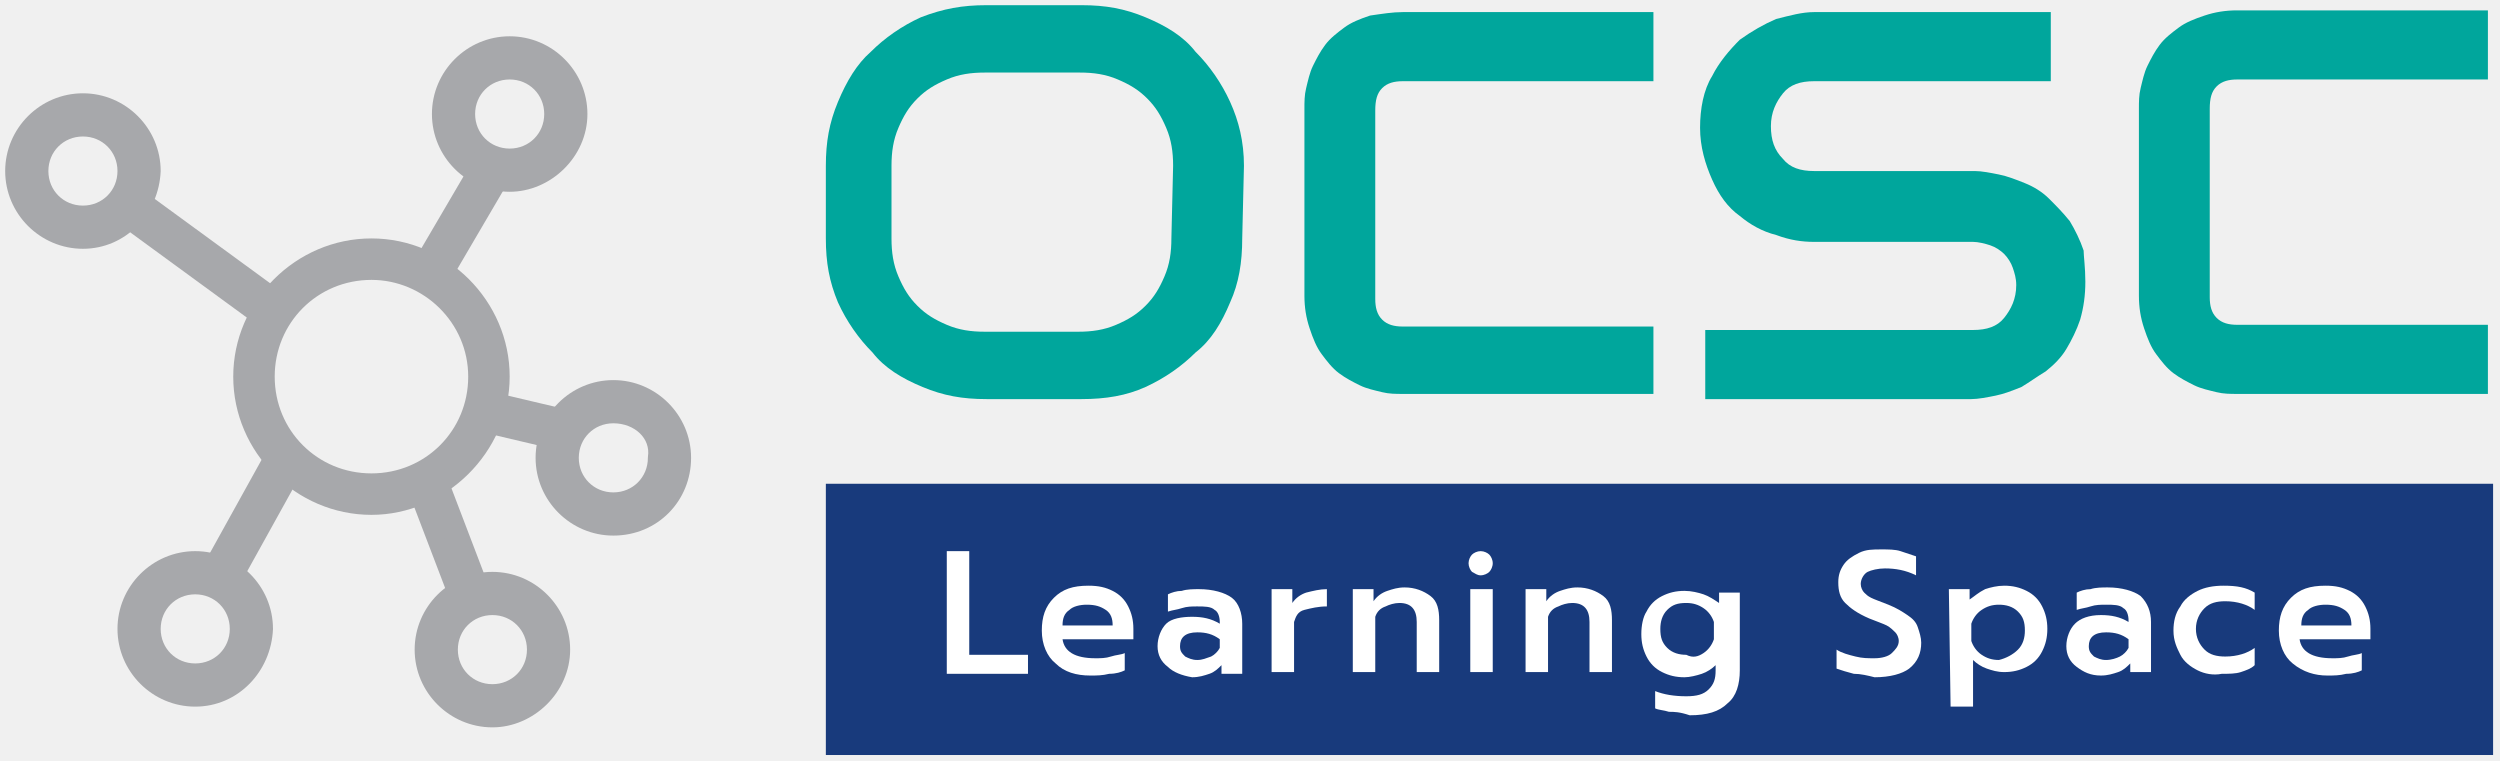
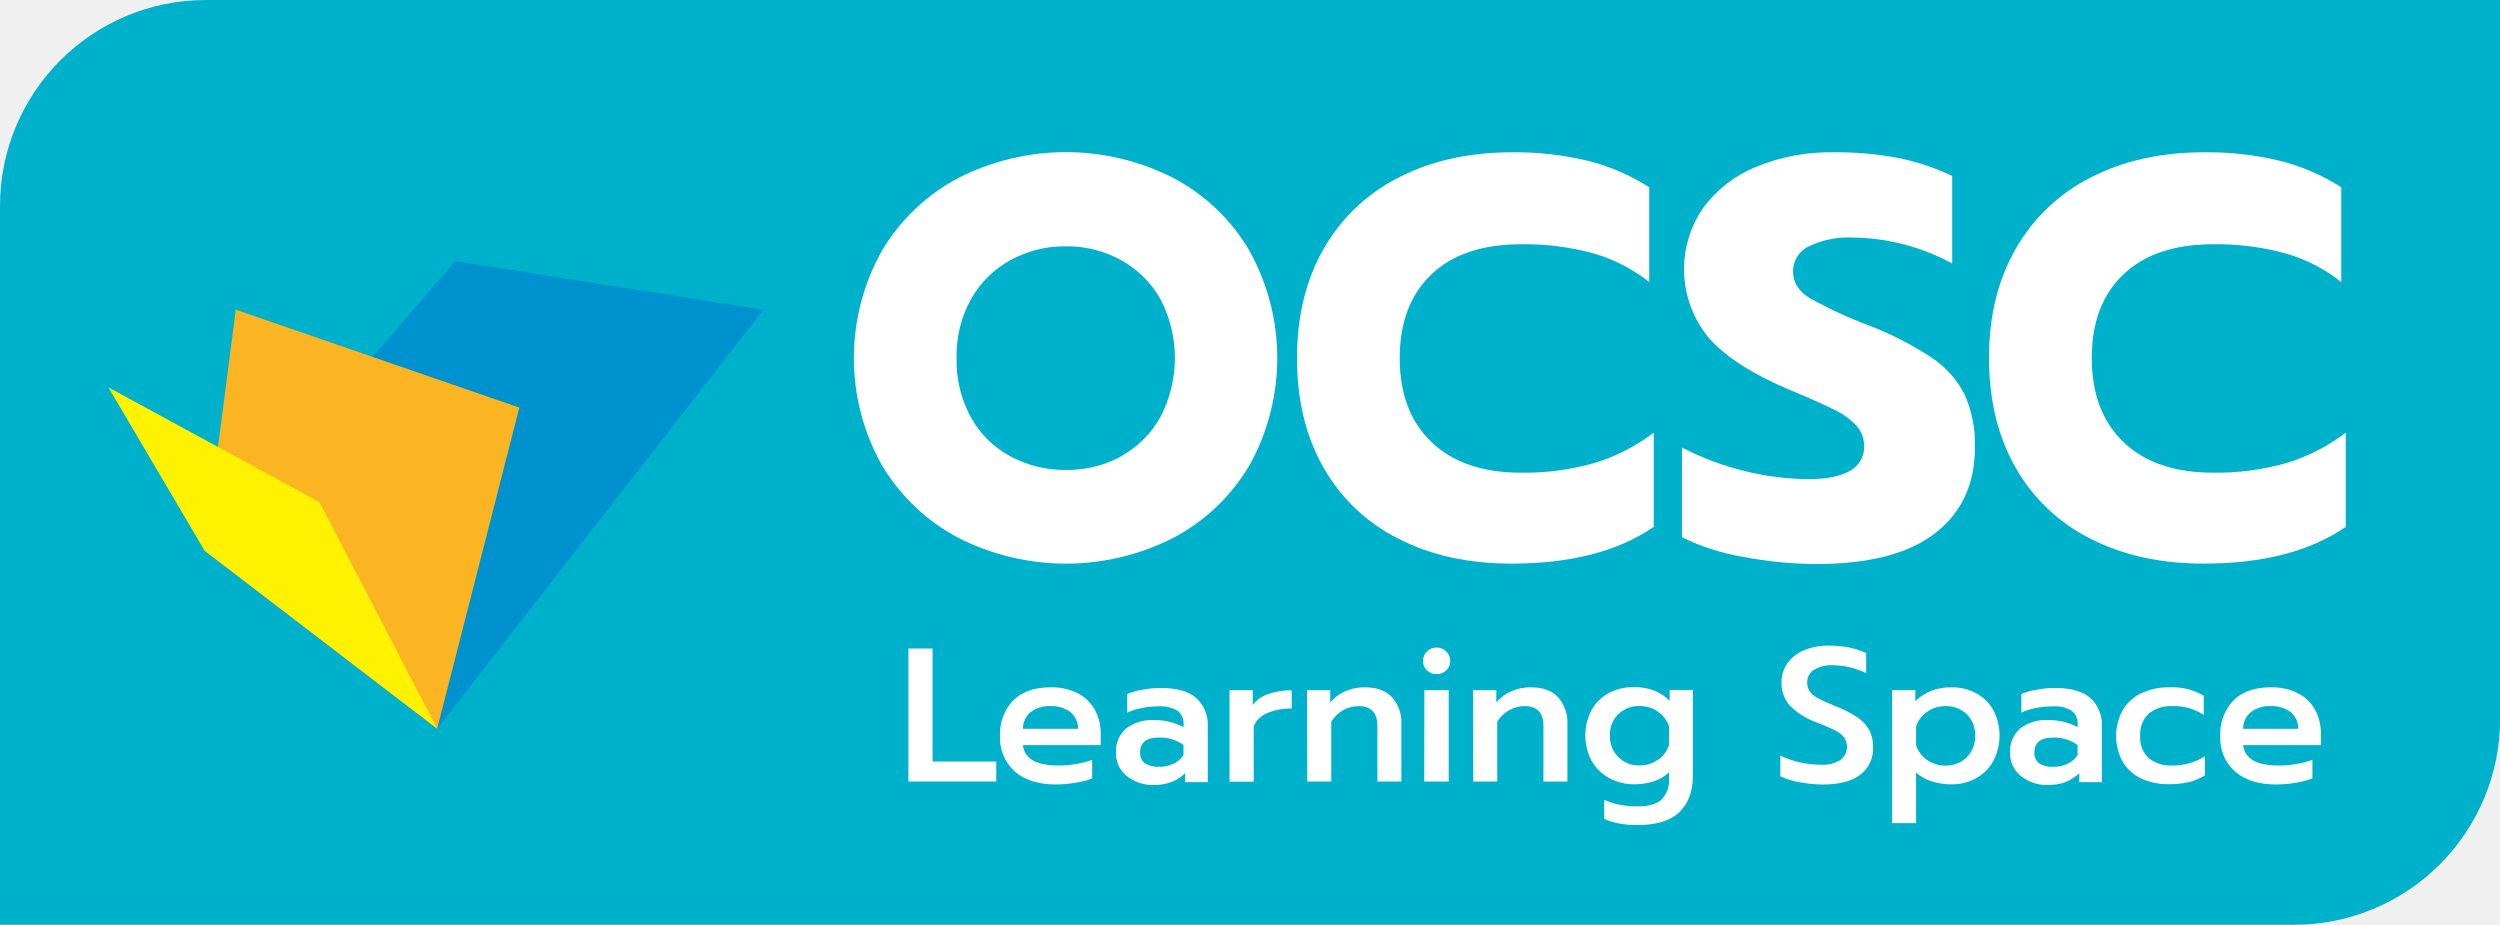
- <svg xmlns="http://www.w3.org/2000/svg" version="1.1" id="Layer_1" x="0px" y="0px" viewBox="0 0 144.7 44" style="enable-background:new 0 0 144.7 44;" xml:space="preserve">
-   <style type="text/css">
- 	.st0{fill:#00A69C;}
- 	.st1{fill:#A7A8AB;stroke:#A7A8AB;stroke-miterlimit:10;}
- 	.st2{fill:#A7A8AB;stroke:#A7A8AB;stroke-width:1;stroke-miterlimit:9.999;}
- 	.st3{fill:#A7A8AB;stroke:#A7A8AB;stroke-width:1;stroke-miterlimit:10.001;}
- 	.st4{fill:#A7A8AB;stroke:#A7A8AB;stroke-width:1;stroke-miterlimit:10.001;}
- 	.st5{fill:#A7A8AB;stroke:#A7A8AB;stroke-width:1;stroke-miterlimit:10;}
- 	.st6{fill:#183A7C;}
- 	.st7{fill:#FFFFFF;}
- </style>
-   <g>
-     <path class="st0" d="M71.9,13.8c0,1.4-0.2,2.6-0.7,3.7c-0.5,1.2-1.1,2.2-2,2.9c-0.8,0.8-1.8,1.5-2.9,2s-2.3,0.7-3.7,0.7h-5.5   c-1.4,0-2.5-0.2-3.7-0.7s-2.2-1.1-2.9-2c-0.8-0.8-1.5-1.8-2-2.9c-0.5-1.2-0.7-2.3-0.7-3.7V9.6c0-1.4,0.2-2.5,0.7-3.7   s1.1-2.2,1.9-2.9c0.8-0.8,1.8-1.5,2.9-2c1.3-0.5,2.4-0.7,3.8-0.7h5.5c1.4,0,2.5,0.2,3.7,0.7s2.2,1.1,2.9,2c0.8,0.8,1.5,1.8,2,2.9   S72,8.2,72,9.6L71.9,13.8L71.9,13.8z M67.9,9.6c0-0.8-0.1-1.5-0.4-2.2s-0.6-1.2-1.1-1.7s-1-0.8-1.7-1.1c-0.7-0.3-1.4-0.4-2.2-0.4   H57c-0.8,0-1.5,0.1-2.2,0.4s-1.2,0.6-1.7,1.1s-0.8,1-1.1,1.7s-0.4,1.4-0.4,2.2v4.2c0,0.8,0.1,1.5,0.4,2.2c0.3,0.7,0.6,1.2,1.1,1.7   s1,0.8,1.7,1.1c0.7,0.3,1.4,0.4,2.2,0.4h5.4c0.8,0,1.5-0.1,2.2-0.4c0.7-0.3,1.2-0.6,1.7-1.1s0.8-1,1.1-1.7c0.3-0.7,0.4-1.4,0.4-2.2   L67.9,9.6L67.9,9.6z" />
-     <path class="st0" d="M95.7,22.8H81.2c-0.4,0-0.8,0-1.2-0.1c-0.4-0.1-0.9-0.2-1.3-0.4c-0.4-0.2-0.8-0.4-1.2-0.7s-0.7-0.7-1-1.1   S76,19.6,75.8,19s-0.3-1.2-0.3-1.9V6.3c0-0.4,0-0.8,0.1-1.2s0.2-0.9,0.4-1.3s0.4-0.8,0.7-1.2c0.3-0.4,0.7-0.7,1.1-1   s0.9-0.5,1.5-0.7c0.7-0.1,1.3-0.2,1.9-0.2h14.5v4H81.2c-0.5,0-0.9,0.1-1.2,0.4c-0.3,0.3-0.4,0.7-0.4,1.3v10.9   c0,0.5,0.1,0.9,0.4,1.2c0.3,0.3,0.7,0.4,1.2,0.4h14.5C95.7,18.8,95.7,22.8,95.7,22.8z" />
-     <path class="st0" d="M120.7,16.3c0,0.8-0.1,1.5-0.3,2.2c-0.2,0.6-0.5,1.2-0.8,1.7s-0.7,0.9-1.2,1.3c-0.5,0.3-0.9,0.6-1.4,0.9   c-0.5,0.2-1,0.4-1.5,0.5s-1,0.2-1.4,0.2H98.7v-4h15.5c0.8,0,1.4-0.2,1.8-0.7s0.7-1.1,0.7-1.9c0-0.4-0.1-0.7-0.2-1   c-0.1-0.3-0.3-0.6-0.5-0.8s-0.5-0.4-0.8-0.5s-0.7-0.2-1-0.2H105c-0.7,0-1.4-0.1-2.2-0.4c-0.8-0.2-1.5-0.6-2.1-1.1   c-0.7-0.5-1.2-1.2-1.6-2.1c-0.4-0.9-0.7-1.9-0.7-3s0.2-2.2,0.7-3c0.4-0.8,1-1.5,1.6-2.1c0.7-0.5,1.4-0.9,2.1-1.2   c0.8-0.2,1.5-0.4,2.2-0.4h13.7v4H105c-0.8,0-1.4,0.2-1.8,0.7s-0.7,1.1-0.7,1.9s0.2,1.4,0.7,1.9c0.4,0.5,1,0.7,1.8,0.7h9.3l0,0   c0.4,0,0.9,0.1,1.4,0.2c0.5,0.1,1,0.3,1.5,0.5s1,0.5,1.4,0.9s0.8,0.8,1.2,1.3c0.3,0.5,0.6,1.1,0.8,1.7   C120.6,14.8,120.7,15.5,120.7,16.3z" />
-     <path class="st0" d="M144,22.8h-14.5c-0.4,0-0.8,0-1.2-0.1s-0.9-0.2-1.3-0.4c-0.4-0.2-0.8-0.4-1.2-0.7c-0.4-0.3-0.7-0.7-1-1.1   s-0.5-0.9-0.7-1.5s-0.3-1.2-0.3-1.9V6.3c0-0.4,0-0.8,0.1-1.2s0.2-0.9,0.4-1.3c0.2-0.4,0.4-0.8,0.7-1.2s0.7-0.7,1.1-1   s0.9-0.5,1.5-0.7s1.2-0.3,1.9-0.3H144v4h-14.5c-0.5,0-0.9,0.1-1.2,0.4s-0.4,0.7-0.4,1.3v10.9c0,0.5,0.1,0.9,0.4,1.2   c0.3,0.3,0.7,0.4,1.2,0.4H144V22.8z" />
-   </g>
-   <g>
-     <path class="st1" d="M21.5,29.3c-4.1,0-7.5-3.4-7.5-7.5s3.4-7.5,7.5-7.5s7.5,3.4,7.5,7.5S25.5,29.3,21.5,29.3z M21.5,15.7   c-3.4,0-6.1,2.7-6.1,6.1s2.7,6.1,6.1,6.1s6.1-2.7,6.1-6.1S24.8,15.7,21.5,15.7z" />
-     <path class="st1" d="M28.5,41.6c-2.2,0-4-1.8-4-4s1.8-4,4-4s4,1.8,4,4C32.5,39.8,30.6,41.6,28.5,41.6z M28.5,35.1   c-1.4,0-2.5,1.1-2.5,2.5s1.1,2.5,2.5,2.5S31,39,31,37.6S29.9,35.1,28.5,35.1z" />
-     <path class="st1" d="M35.5,30.5c-2.2,0-4-1.8-4-4s1.8-4,4-4s4,1.8,4,4S37.8,30.5,35.5,30.5z M35.5,24c-1.4,0-2.5,1.1-2.5,2.5   s1.1,2.5,2.5,2.5s2.5-1.1,2.5-2.5C38.2,25.1,37,24,35.5,24z" />
-     <path class="st1" d="M11.3,40.4c-2.2,0-4-1.8-4-4s1.8-4,4-4s4,1.8,4,4C15.2,38.6,13.5,40.4,11.3,40.4z M11.3,33.9   c-1.4,0-2.5,1.1-2.5,2.5s1.1,2.5,2.5,2.5s2.5-1.1,2.5-2.5S12.7,33.9,11.3,33.9z" />
-     <path class="st1" d="M4.8,13.9c-2.2,0-4-1.8-4-4s1.8-4,4-4s4,1.8,4,4C8.7,12.1,7,13.9,4.8,13.9z M4.8,7.4c-1.4,0-2.5,1.1-2.5,2.5   s1.1,2.5,2.5,2.5s2.5-1.1,2.5-2.5S6.2,7.4,4.8,7.4z" />
-     <path class="st1" d="M29.5,10.6c-2.2,0-4-1.8-4-4s1.8-4,4-4s4,1.8,4,4S31.6,10.6,29.5,10.6z M29.5,4.1c-1.4,0-2.5,1.1-2.5,2.5   s1.1,2.5,2.5,2.5S32,8,32,6.6S30.9,4.1,29.5,4.1z" />
-     <rect x="11" y="29" transform="matrix(0.4848 -0.8746 0.8746 0.4848 -18.3753 28.2922)" class="st2" width="7.6" height="1.4" />
-     <rect x="25.2" y="27.8" transform="matrix(0.9343 -0.3566 0.3566 0.9343 -9.3576 11.2853)" class="st3" width="1.4" height="6.5" />
-     <rect x="30" y="22.2" transform="matrix(0.2293 -0.9734 0.9734 0.2293 -0.202 48.702)" class="st3" width="1.4" height="4.6" />
-     <rect x="23.2" y="12" transform="matrix(0.5056 -0.8628 0.8628 0.5056 2.2973 29.3241)" class="st4" width="7.1" height="1.4" />
-     <rect x="10.9" y="9.7" transform="matrix(0.59 -0.8074 0.8074 0.59 -7.3404 15.4579)" class="st5" width="1.4" height="10.5" />
-   </g>
-   <rect x="47.8" y="28" class="st6" width="96.5" height="15.7" />
-   <g>
-     <g>
-       <path class="st7" d="M54.8,31.9h1.3v6h3.4V39h-4.7V31.9z" />
-       <path class="st7" d="M61.1,38.4c-0.5-0.4-0.8-1.1-0.8-1.9c0-0.8,0.2-1.4,0.7-1.9s1.1-0.7,2-0.7c0.6,0,1,0.1,1.4,0.3    s0.7,0.5,0.9,0.9c0.2,0.4,0.3,0.8,0.3,1.3V37h-4.1c0.1,0.7,0.7,1.1,1.9,1.1c0.3,0,0.6,0,0.9-0.1s0.6-0.1,0.8-0.2v1    c-0.2,0.1-0.5,0.2-0.9,0.2c-0.4,0.1-0.7,0.1-1.1,0.1C62.3,39.1,61.6,38.9,61.1,38.4z M64.4,36.2c0-0.4-0.1-0.7-0.4-0.9    c-0.3-0.2-0.6-0.3-1.1-0.3c-0.4,0-0.8,0.1-1,0.3c-0.3,0.2-0.4,0.5-0.4,0.9H64.4z" />
-       <path class="st7" d="M67.6,38.6c-0.4-0.3-0.6-0.7-0.6-1.2s0.2-1,0.5-1.3s0.9-0.4,1.5-0.4s1.1,0.1,1.6,0.4V36    c0-0.3-0.1-0.6-0.3-0.7c-0.2-0.2-0.6-0.2-1-0.2c-0.3,0-0.6,0-0.9,0.1s-0.5,0.1-0.8,0.2v-1c0.2-0.1,0.5-0.2,0.8-0.2    c0.3-0.1,0.7-0.1,1-0.1c0.8,0,1.5,0.2,1.9,0.5s0.6,0.9,0.6,1.5V39h-1.2v-0.5c-0.2,0.2-0.4,0.4-0.7,0.5s-0.6,0.2-1,0.2    C68.4,39.1,67.9,38.9,67.6,38.6z M70.1,38c0.2-0.1,0.4-0.3,0.5-0.5V37c-0.4-0.3-0.8-0.4-1.3-0.4c-0.7,0-1,0.3-1,0.8    c0,0.3,0.1,0.4,0.3,0.6c0.2,0.1,0.4,0.2,0.7,0.2C69.6,38.2,69.8,38.1,70.1,38z" />
-       <path class="st7" d="M73.6,34.1h1.2v0.8c0.2-0.3,0.5-0.5,0.8-0.6c0.4-0.1,0.8-0.2,1.2-0.2v1c-0.5,0-0.9,0.1-1.3,0.2    c-0.4,0.1-0.5,0.4-0.6,0.7v2.9h-1.3C73.6,38.9,73.6,34.1,73.6,34.1z" />
-       <path class="st7" d="M78.3,34.1h1.2v0.7c0.2-0.3,0.5-0.5,0.8-0.6s0.6-0.2,1-0.2c0.6,0,1.1,0.2,1.5,0.5s0.5,0.8,0.5,1.4v3H82V36    c0-0.7-0.3-1.1-1-1.1c-0.3,0-0.6,0.1-0.8,0.2c-0.3,0.1-0.5,0.3-0.6,0.6v3.2h-1.3C78.3,38.9,78.3,34.1,78.3,34.1z" />
-       <path class="st7" d="M85.2,33.1C85.1,33,85,32.8,85,32.6s0.1-0.4,0.2-0.5s0.3-0.2,0.5-0.2s0.4,0.1,0.5,0.2    c0.1,0.1,0.2,0.3,0.2,0.5s-0.1,0.4-0.2,0.5s-0.3,0.2-0.5,0.2C85.5,33.3,85.4,33.2,85.2,33.1z M85.1,34.1h1.3v4.8h-1.3V34.1z" />
-       <path class="st7" d="M88.3,34.1h1.2v0.7c0.2-0.3,0.5-0.5,0.8-0.6s0.6-0.2,1-0.2c0.6,0,1.1,0.2,1.5,0.5s0.5,0.8,0.5,1.4v3H92V36    c0-0.7-0.3-1.1-1-1.1c-0.3,0-0.6,0.1-0.8,0.2c-0.3,0.1-0.5,0.3-0.6,0.6v3.2h-1.3C88.3,38.9,88.3,34.1,88.3,34.1z" />
-       <path class="st7" d="M96.6,41.2c-0.3-0.1-0.6-0.1-0.8-0.2v-1c0.5,0.2,1.1,0.3,1.8,0.3c0.6,0,1-0.1,1.3-0.4s0.4-0.6,0.4-1.1v-0.3    c-0.2,0.2-0.5,0.4-0.8,0.5s-0.7,0.2-1,0.2c-0.5,0-0.9-0.1-1.3-0.3s-0.7-0.5-0.9-0.9c-0.2-0.4-0.3-0.8-0.3-1.3s0.1-1,0.3-1.3    c0.2-0.4,0.5-0.7,0.9-0.9s0.8-0.3,1.3-0.3c0.4,0,0.8,0.1,1.1,0.2c0.3,0.1,0.6,0.3,0.9,0.5v-0.6h1.2v4.5c0,0.8-0.2,1.5-0.7,1.9    c-0.5,0.5-1.2,0.7-2.2,0.7C97.2,41.2,96.9,41.2,96.6,41.2z M98.6,37.8c0.3-0.2,0.5-0.5,0.6-0.8v-1c-0.1-0.3-0.3-0.6-0.6-0.8    s-0.6-0.3-1-0.3c-0.5,0-0.8,0.1-1.1,0.4c-0.3,0.3-0.4,0.7-0.4,1.1c0,0.5,0.1,0.8,0.4,1.1s0.7,0.4,1.1,0.4    C98,38.1,98.3,38,98.6,37.8z" />
-       <path class="st7" d="M107.3,39c-0.4-0.1-0.7-0.2-1-0.3v-1.1c0.3,0.2,0.7,0.3,1.1,0.4c0.4,0.1,0.7,0.1,1.1,0.1s0.8-0.1,1-0.3    s0.4-0.4,0.4-0.7c0-0.2-0.1-0.4-0.2-0.5s-0.3-0.3-0.5-0.4c-0.2-0.1-0.5-0.2-1-0.4c-0.7-0.3-1.1-0.6-1.4-0.9s-0.4-0.7-0.4-1.2    c0-0.4,0.1-0.7,0.3-1c0.2-0.3,0.5-0.5,0.9-0.7s0.8-0.2,1.3-0.2c0.4,0,0.8,0,1.1,0.1c0.3,0.1,0.6,0.2,0.9,0.3v1.1    c-0.6-0.3-1.2-0.4-1.8-0.4c-0.4,0-0.8,0.1-1,0.2s-0.4,0.4-0.4,0.7c0,0.2,0.1,0.4,0.2,0.5s0.2,0.2,0.4,0.3c0.2,0.1,0.5,0.2,1,0.4    s0.8,0.4,1.1,0.6c0.3,0.2,0.5,0.4,0.6,0.7s0.2,0.6,0.2,0.9c0,0.6-0.2,1.1-0.7,1.5c-0.4,0.3-1.1,0.5-2,0.5    C108.1,39.1,107.7,39,107.3,39z" />
-       <path class="st7" d="M112.8,34.1h1.2v0.6c0.3-0.2,0.5-0.4,0.9-0.6c0.3-0.1,0.7-0.2,1.1-0.2c0.5,0,0.9,0.1,1.3,0.3s0.7,0.5,0.9,0.9    s0.3,0.8,0.3,1.3s-0.1,0.9-0.3,1.3c-0.2,0.4-0.5,0.7-0.9,0.9s-0.8,0.3-1.3,0.3c-0.4,0-0.7-0.1-1-0.2s-0.6-0.3-0.8-0.5v2.7h-1.3    L112.8,34.1L112.8,34.1z M116.8,37.6c0.3-0.3,0.4-0.7,0.4-1.1c0-0.5-0.1-0.8-0.4-1.1s-0.7-0.4-1.1-0.4s-0.7,0.1-1,0.3    s-0.5,0.5-0.6,0.8v1c0.1,0.3,0.3,0.6,0.6,0.8c0.3,0.2,0.6,0.3,1,0.3C116.1,38.1,116.5,37.9,116.8,37.6z" />
-       <path class="st7" d="M120.2,38.6c-0.4-0.3-0.6-0.7-0.6-1.2s0.2-1,0.5-1.3s0.8-0.5,1.5-0.5c0.6,0,1.1,0.1,1.6,0.4v-0.1    c0-0.3-0.1-0.6-0.3-0.7c-0.2-0.2-0.6-0.2-1-0.2c-0.3,0-0.6,0-0.9,0.1s-0.5,0.1-0.8,0.2v-1c0.2-0.1,0.5-0.2,0.8-0.2    c0.3-0.1,0.7-0.1,1-0.1c0.8,0,1.5,0.2,1.9,0.5c0.4,0.4,0.6,0.9,0.6,1.5v2.9h-1.2v-0.5c-0.2,0.2-0.4,0.4-0.7,0.5s-0.6,0.2-1,0.2    C121,39.1,120.6,38.9,120.2,38.6z M122.7,38c0.2-0.1,0.4-0.3,0.5-0.5V37c-0.4-0.3-0.8-0.4-1.3-0.4c-0.7,0-1,0.3-1,0.8    c0,0.3,0.1,0.4,0.3,0.6c0.2,0.1,0.4,0.2,0.7,0.2C122.2,38.2,122.5,38.1,122.7,38z" />
-       <path class="st7" d="M127.2,38.8c-0.4-0.2-0.8-0.5-1-0.9s-0.4-0.8-0.4-1.4c0-0.5,0.1-1,0.4-1.4c0.2-0.4,0.6-0.7,1-0.9    s0.9-0.3,1.5-0.3c0.8,0,1.3,0.1,1.8,0.4v1c-0.4-0.3-1-0.5-1.7-0.5c-0.5,0-0.9,0.1-1.2,0.4c-0.3,0.3-0.5,0.7-0.5,1.2    s0.2,0.9,0.5,1.2s0.7,0.4,1.2,0.4c0.7,0,1.3-0.2,1.7-0.5v1c-0.2,0.2-0.5,0.3-0.8,0.4c-0.3,0.1-0.7,0.1-1.1,0.1    C128.1,39.1,127.6,39,127.2,38.8z" />
-       <path class="st7" d="M132.7,38.4c-0.5-0.4-0.8-1.1-0.8-1.9c0-0.8,0.2-1.4,0.7-1.9s1.1-0.7,2-0.7c0.6,0,1,0.1,1.4,0.3    s0.7,0.5,0.9,0.9s0.3,0.8,0.3,1.3V37h-4.1c0.1,0.7,0.7,1.1,1.9,1.1c0.3,0,0.6,0,0.9-0.1c0.3-0.1,0.6-0.1,0.8-0.2v1    c-0.2,0.1-0.5,0.2-0.9,0.2c-0.4,0.1-0.7,0.1-1.1,0.1C134,39.1,133.3,38.9,132.7,38.4z M136.1,36.2c0-0.4-0.1-0.7-0.4-0.9    c-0.3-0.2-0.6-0.3-1.1-0.3c-0.4,0-0.8,0.1-1,0.3c-0.3,0.2-0.4,0.5-0.4,0.9H136.1z" />
-     </g>
-   </g>
+ <svg xmlns="http://www.w3.org/2000/svg" id="Layer_1" data-name="Layer 1" viewBox="0 0 537.97 198.98">
+   <defs>
+     <style>.cls-1{fill:#00b1cc;}.cls-2{fill:#fff;}.cls-3{fill:#0092ce;}.cls-4{fill:#fbb422;}.cls-5{fill:#fff200;}</style>
+   </defs>
+   <path class="cls-1" d="M44.34,0H538a0,0,0,0,1,0,0V154.63A44.34,44.34,0,0,1,493.63,199H0a0,0,0,0,1,0,0V44.34A44.34,44.34,0,0,1,44.34,0Z" />
+   <path class="cls-2" d="M936.68,1016a41.88,41.88,0,0,1-16.4-15.61,47.12,47.12,0,0,1,0-46.09,41.68,41.68,0,0,1,16.4-15.67,50.94,50.94,0,0,1,46.4,0,41.24,41.24,0,0,1,16.33,15.67,47.53,47.53,0,0,1,0,46.09A41.43,41.43,0,0,1,983.08,1016a50.94,50.94,0,0,1-46.4,0Zm35-17.49a21.66,21.66,0,0,0,8.5-8.38,27.43,27.43,0,0,0,.06-25.45,21.78,21.78,0,0,0-8.44-8.38,24.08,24.08,0,0,0-11.9-3,24.33,24.33,0,0,0-12,3,21.78,21.78,0,0,0-8.44,8.38,25.07,25.07,0,0,0-3.1,12.69,25.41,25.41,0,0,0,3.1,12.76,21.15,21.15,0,0,0,8.5,8.38,24.83,24.83,0,0,0,12,2.92A24.26,24.26,0,0,0,971.72,998.54Z" transform="translate(-730.52 -900.3)" />
+   <path class="cls-2" d="M1031.54,1016.27a38.14,38.14,0,0,1-16.22-15.36q-5.7-10-5.7-23.51t5.7-23.5a38.6,38.6,0,0,1,16.22-15.43q10.5-5.4,24.36-5.4a66.45,66.45,0,0,1,16.27,1.82,44.82,44.82,0,0,1,13.24,5.71V961a34.58,34.58,0,0,0-12.08-6.2,56.31,56.31,0,0,0-15.49-1.94q-12.51,0-19.31,6.5t-6.81,18q0,11.55,6.87,18.1t19.25,6.56a54.73,54.73,0,0,0,15.67-2.06,40.33,40.33,0,0,0,12.87-6.56v20.28q-11.54,7.9-30.48,7.9Q1042,1021.62,1031.54,1016.27Z" transform="translate(-730.52 -900.3)" />
+   <path class="cls-2" d="M1105.45,1020.1a47.54,47.54,0,0,1-13-4.19V996.6a60.35,60.35,0,0,0,13.66,5.1,58.43,58.43,0,0,0,13.55,1.7c4,0,7-.61,9-1.82a5.77,5.77,0,0,0,3-5.23,6.55,6.55,0,0,0-1.64-4.43,15.4,15.4,0,0,0-4.8-3.46q-3.15-1.58-9.84-4.37-11.78-5-17.12-11.06a23.19,23.19,0,0,1-1.28-27.94,26.45,26.45,0,0,1,11.36-8.86,41.75,41.75,0,0,1,16.76-3.16,71.11,71.11,0,0,1,13.85,1.21,49.5,49.5,0,0,1,11.66,3.89V957a46,46,0,0,0-21.5-5.59,19.55,19.55,0,0,0-9.29,1.88,5.89,5.89,0,0,0-3.46,5.41q0,3.52,3.52,5.71a94.65,94.65,0,0,0,13,6,69.39,69.39,0,0,1,13.42,6.92,21,21,0,0,1,7,7.9,26.06,26.06,0,0,1,2.19,11.42q0,11.77-8.57,18.4t-25.56,6.62A84.35,84.35,0,0,1,1105.45,1020.1Z" transform="translate(-730.52 -900.3)" />
+   <path class="cls-2" d="M1180.46,1016.27a38.08,38.08,0,0,1-16.22-15.36q-5.7-10-5.71-23.51t5.71-23.5a38.54,38.54,0,0,1,16.22-15.43q10.5-5.4,24.35-5.4a66.48,66.48,0,0,1,16.28,1.82,44.82,44.82,0,0,1,13.24,5.71V961a34.54,34.54,0,0,0-12.09-6.2,56.18,56.18,0,0,0-15.48-1.94q-12.51,0-19.32,6.5t-6.8,18q0,11.55,6.86,18.1t19.26,6.56a54.73,54.73,0,0,0,15.67-2.06,40.44,40.44,0,0,0,12.87-6.56v20.28q-11.54,7.9-30.49,7.9Q1191,1021.62,1180.46,1016.27Z" transform="translate(-730.52 -900.3)" />
+   <path class="cls-2" d="M926,1039.85h5.2v24.32H944.9v4.3H926Z" transform="translate(-730.52 -900.3)" />
+   <path class="cls-2" d="M948.92,1066.34a9.56,9.56,0,0,1-3.2-7.66,10.34,10.34,0,0,1,2.83-7.66q2.82-2.82,8.06-2.82a12.28,12.28,0,0,1,5.88,1.31,8.72,8.72,0,0,1,3.66,3.58,10.72,10.72,0,0,1,1.23,5.18v2.38H950.64q.52,4.38,7.61,4.38a23.19,23.19,0,0,0,3.85-.33,17.67,17.67,0,0,0,3.44-.9v4a16.81,16.81,0,0,1-3.58.94,25.84,25.84,0,0,1-4.36.37Q952.11,1069.08,948.92,1066.34Zm13.59-9.21a4.59,4.59,0,0,0-1.66-3.61,6.74,6.74,0,0,0-4.32-1.27,6.44,6.44,0,0,0-4.26,1.31,4.66,4.66,0,0,0-1.63,3.57Z" transform="translate(-730.52 -900.3)" />
+   <path class="cls-2" d="M972.91,1067.22a6.18,6.18,0,0,1-2.25-5,6.42,6.42,0,0,1,2.13-5.12,8.89,8.89,0,0,1,6-1.84,12.92,12.92,0,0,1,6.42,1.52v-.54a3.5,3.5,0,0,0-1.29-3,7.2,7.2,0,0,0-4.15-.94,18.44,18.44,0,0,0-3.56.35,14,14,0,0,0-3.12,1v-4a13.52,13.52,0,0,1,3.3-.94,22.36,22.36,0,0,1,4-.37q5.11,0,7.58,2.19a7.72,7.72,0,0,1,2.45,6.08v12h-4.87v-1.93a9,9,0,0,1-2.89,1.89,10.63,10.63,0,0,1-4,.65A8.77,8.77,0,0,1,972.91,1067.22Zm10.15-2.58a5,5,0,0,0,2.13-1.86v-2.17A8.65,8.65,0,0,0,980,1059q-4.14,0-4.14,3.19a2.75,2.75,0,0,0,1,2.34,5,5,0,0,0,3,.77A7,7,0,0,0,983.06,1064.64Z" transform="translate(-730.52 -900.3)" />
+   <path class="cls-2" d="M995.1,1048.81h5V1052a6.92,6.92,0,0,1,3.38-2.38,14.89,14.89,0,0,1,5-.78v3.93a13.2,13.2,0,0,0-5.18.93,5.47,5.47,0,0,0-3,2.88v11.92H995.1Z" transform="translate(-730.52 -900.3)" />
+   <path class="cls-2" d="M1011.77,1048.81h5v2.66a8.59,8.59,0,0,1,3.32-2.47,10.3,10.3,0,0,1,4.05-.8q4,0,5.94,2.15a8.14,8.14,0,0,1,2,5.71v12.41h-5.16v-11.92c0-2.86-1.34-4.3-4-4.3a6.84,6.84,0,0,0-3.31.84,7.08,7.08,0,0,0-2.62,2.52v12.86h-5.16Z" transform="translate(-730.52 -900.3)" />
+   <path class="cls-2" d="M1037.58,1044.55a2.71,2.71,0,0,1-.84-2,2.87,2.87,0,0,1,2.91-2.91,2.87,2.87,0,0,1,2.09.84,2.79,2.79,0,0,1,.86,2.07,2.7,2.7,0,0,1-.86,2,2.9,2.9,0,0,1-2.09.82A2.84,2.84,0,0,1,1037.58,1044.55Zm-.55,4.26h5.24v19.66H1037Z" transform="translate(-730.52 -900.3)" />
+   <path class="cls-2" d="M1047.51,1048.81h5v2.66a8.49,8.49,0,0,1,3.31-2.47,10.39,10.39,0,0,1,4.06-.8q4,0,5.93,2.15a8.14,8.14,0,0,1,2,5.71v12.41h-5.16v-11.92c0-2.86-1.34-4.3-4-4.3a6.88,6.88,0,0,0-3.32.84,7.08,7.08,0,0,0-2.62,2.52v12.86h-5.16Z" transform="translate(-730.52 -900.3)" />
+   <path class="cls-2" d="M1079,1077.52a13.92,13.92,0,0,1-3.28-1v-4.09a17.83,17.83,0,0,0,7.21,1.39c2.4,0,4.12-.5,5.18-1.51a6,6,0,0,0,1.57-4.51v-1.27a9.13,9.13,0,0,1-3.31,1.91,13.29,13.29,0,0,1-4.14.63,11,11,0,0,1-5.4-1.33A9.48,9.48,0,0,1,1073,1064a11.77,11.77,0,0,1,0-10.91,9.21,9.21,0,0,1,3.68-3.64,10.94,10.94,0,0,1,5.35-1.29,12.33,12.33,0,0,1,4.3.67,10.66,10.66,0,0,1,3.48,2.24v-2.3h5v18.47c0,3.38-1,6-2.93,7.84s-4.94,2.76-9,2.76A21.77,21.77,0,0,1,1079,1077.52Zm8.29-13.7a6.13,6.13,0,0,0,2.39-3.21v-4a6.3,6.3,0,0,0-2.41-3.19,6.78,6.78,0,0,0-3.93-1.19,6.31,6.31,0,0,0-4.59,1.76,6.15,6.15,0,0,0-1.8,4.59,6.29,6.29,0,0,0,1.8,4.63,6.22,6.22,0,0,0,4.59,1.8A6.74,6.74,0,0,0,1087.25,1063.82Z" transform="translate(-730.52 -900.3)" />
+   <path class="cls-2" d="M1117.71,1068.61a16.32,16.32,0,0,1-4.08-1.25v-4.46a20,20,0,0,0,4.3,1.47,20.59,20.59,0,0,0,4.43.49,7.15,7.15,0,0,0,4.17-1,3.57,3.57,0,0,0,.78-4.93,5.68,5.68,0,0,0-1.92-1.48c-.85-.42-2.15-1-3.89-1.66a15.71,15.71,0,0,1-5.82-3.64,7.21,7.21,0,0,1-1.8-5,7,7,0,0,1,1.27-4.13,8.22,8.22,0,0,1,3.56-2.79,13.4,13.4,0,0,1,5.28-1,21.79,21.79,0,0,1,4.36.39,18,18,0,0,1,3.75,1.21v4.34a16.38,16.38,0,0,0-7.21-1.72,7.26,7.26,0,0,0-4.05,1,3.1,3.1,0,0,0-1.43,2.72,3.18,3.18,0,0,0,.65,2.07,5.47,5.47,0,0,0,1.74,1.35c.73.37,2,1,3.91,1.74a25.23,25.23,0,0,1,4.53,2.34,7.92,7.92,0,0,1,2.5,2.68,7.7,7.7,0,0,1,.84,3.75,7,7,0,0,1-2.75,5.91q-2.74,2.12-8.11,2.11A27.08,27.08,0,0,1,1117.71,1068.61Z" transform="translate(-730.52 -900.3)" />
+   <path class="cls-2" d="M1137.67,1048.81h5v2.38a10.6,10.6,0,0,1,3.48-2.25,11.48,11.48,0,0,1,4.29-.74,10.94,10.94,0,0,1,5.35,1.29,9.21,9.21,0,0,1,3.68,3.64,11.85,11.85,0,0,1,0,10.91,9.45,9.45,0,0,1-3.68,3.71,10.65,10.65,0,0,1-5.35,1.33,13.87,13.87,0,0,1-4.23-.63,9,9,0,0,1-3.38-1.91v10.89h-5.16Zm16.09,14.42a6.29,6.29,0,0,0,1.8-4.63,6.15,6.15,0,0,0-1.8-4.59,6.31,6.31,0,0,0-4.59-1.76,6.78,6.78,0,0,0-3.93,1.19,6.3,6.3,0,0,0-2.41,3.19v4a6.13,6.13,0,0,0,2.39,3.21,6.74,6.74,0,0,0,4,1.21A6.22,6.22,0,0,0,1153.76,1063.23Z" transform="translate(-730.52 -900.3)" />
+   <path class="cls-2" d="M1165.31,1067.22a6.18,6.18,0,0,1-2.25-5,6.44,6.44,0,0,1,2.12-5.12,8.91,8.91,0,0,1,6-1.84,12.93,12.93,0,0,1,6.43,1.52v-.54a3.5,3.5,0,0,0-1.29-3,7.2,7.2,0,0,0-4.15-.94,18.54,18.54,0,0,0-3.57.35,14,14,0,0,0-3.11,1v-4a13.52,13.52,0,0,1,3.3-.94,22.36,22.36,0,0,1,4-.37q5.12,0,7.58,2.19a7.75,7.75,0,0,1,2.45,6.08v12h-4.87v-1.93a9,9,0,0,1-2.89,1.89,10.67,10.67,0,0,1-4,.65A8.75,8.75,0,0,1,1165.31,1067.22Zm10.15-2.58a5,5,0,0,0,2.13-1.86v-2.17a8.66,8.66,0,0,0-5.16-1.6c-2.76,0-4.13,1.06-4.13,3.19a2.72,2.72,0,0,0,1,2.34,5,5,0,0,0,3,.77A7,7,0,0,0,1175.46,1064.64Z" transform="translate(-730.52 -900.3)" />
+   <path class="cls-2" d="M1191.33,1067.85a9.14,9.14,0,0,1-4-3.56,11.62,11.62,0,0,1,0-11.24,9.39,9.39,0,0,1,4-3.6,13.92,13.92,0,0,1,6.08-1.25,13.19,13.19,0,0,1,7.33,1.8v4.14a11.48,11.48,0,0,0-6.8-1.89,7.5,7.5,0,0,0-5,1.58,6,6,0,0,0-1.87,4.85,5.87,5.87,0,0,0,1.87,4.79,7.41,7.41,0,0,0,4.93,1.56,12.65,12.65,0,0,0,7.12-2v4.1a10.66,10.66,0,0,1-3.33,1.45,17.91,17.91,0,0,1-4.32.47A14,14,0,0,1,1191.33,1067.85Z" transform="translate(-730.52 -900.3)" />
+   <path class="cls-2" d="M1211.49,1066.34a9.55,9.55,0,0,1-3.19-7.66,10.34,10.34,0,0,1,2.83-7.66q2.82-2.82,8.06-2.82a12.33,12.33,0,0,1,5.88,1.31,8.78,8.78,0,0,1,3.66,3.58,10.72,10.72,0,0,1,1.23,5.18v2.38h-16.75q.54,4.38,7.62,4.38a23.28,23.28,0,0,0,3.85-.33,17.86,17.86,0,0,0,3.44-.9v4a17,17,0,0,1-3.58.94,26,26,0,0,1-4.37.37C1216.52,1069.08,1213.62,1068.17,1211.49,1066.34Zm13.6-9.21a4.62,4.62,0,0,0-1.66-3.61,6.74,6.74,0,0,0-4.32-1.27,6.44,6.44,0,0,0-4.26,1.31,4.67,4.67,0,0,0-1.64,3.57Z" transform="translate(-730.52 -900.3)" />
+   <polygon class="cls-3" points="94.08 156.81 164.27 66.68 98 56.19 44.02 118.49 94.08 156.81" />
+   <polygon class="cls-4" points="94.08 156.81 111.75 87.71 50.74 66.64 44.02 118.49 94.08 156.81" />
+   <polygon class="cls-5" points="94.08 156.81 68.73 108.05 23.32 83.35 44.02 118.49 94.08 156.81" />
</svg>
